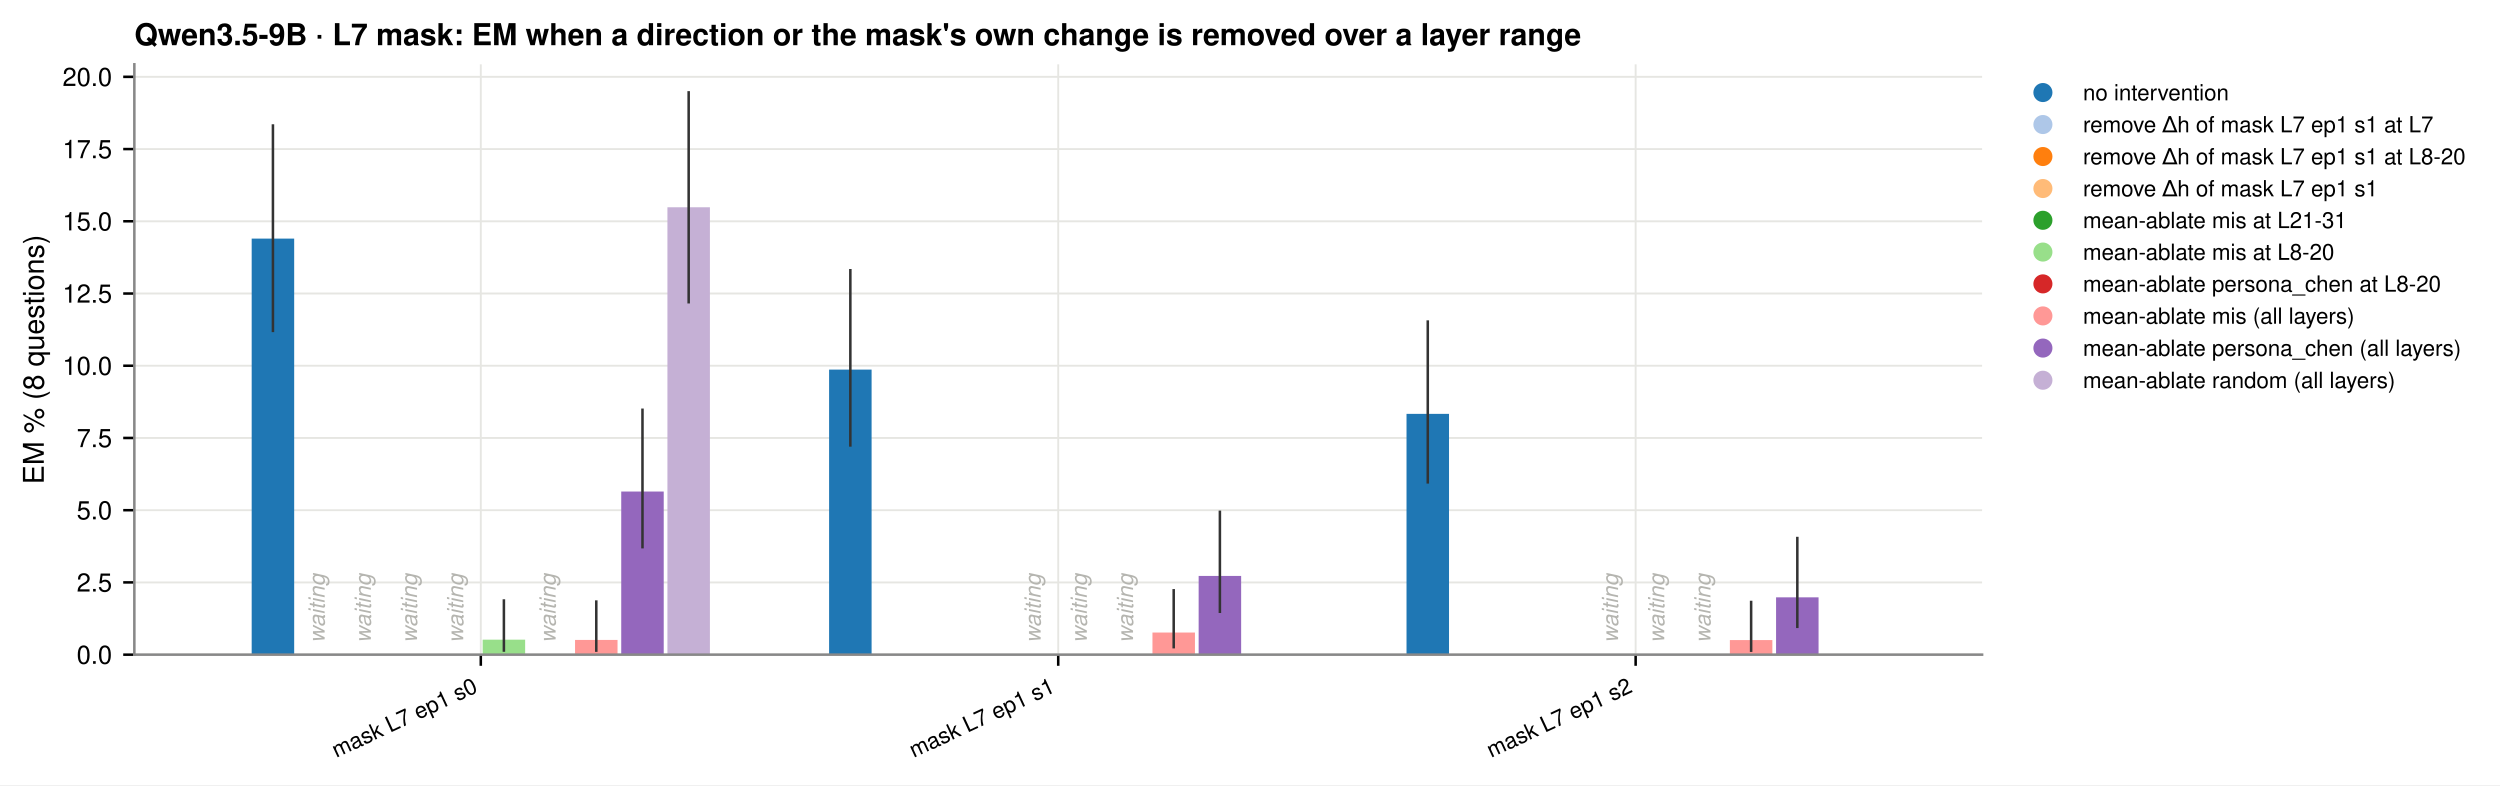
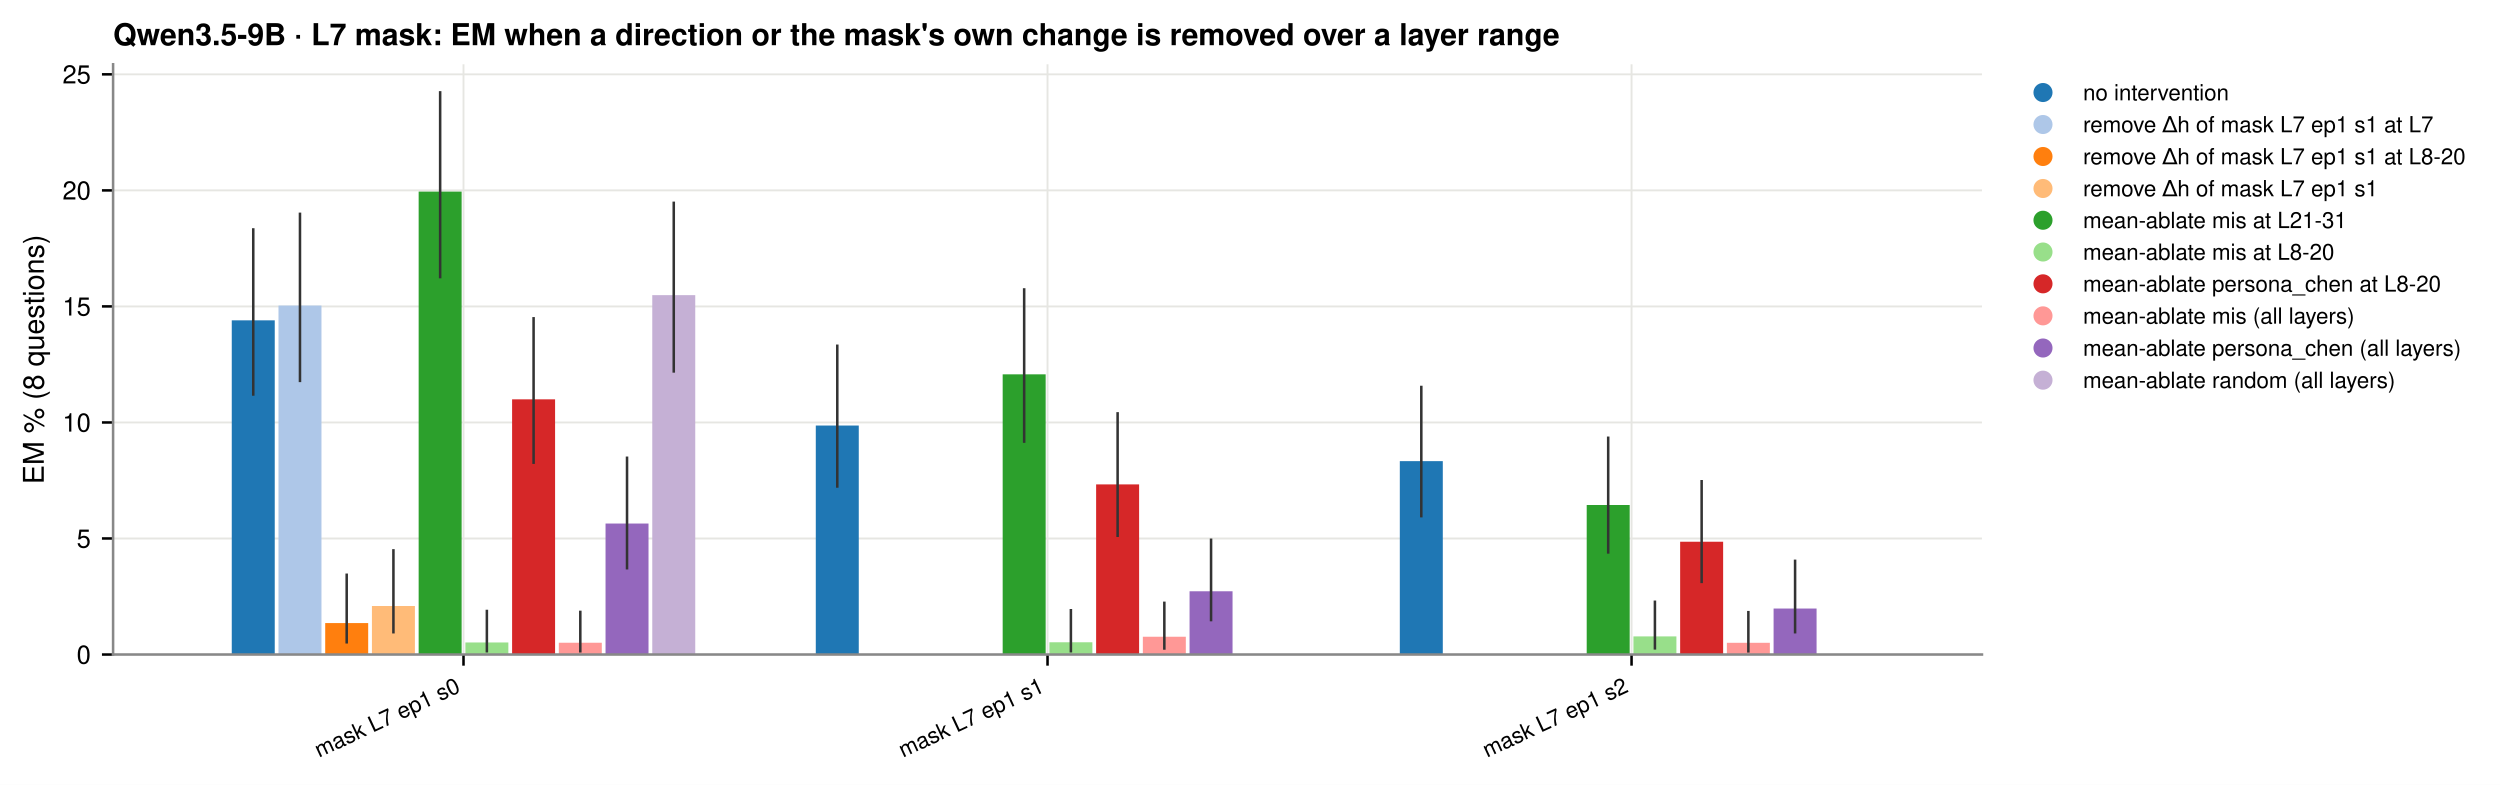
- <svg xmlns="http://www.w3.org/2000/svg" xmlns:xlink="http://www.w3.org/1999/xlink" width="785.395pt" height="246.62pt" viewBox="0 0 785.395 246.62" version="1.1">
+ <svg xmlns="http://www.w3.org/2000/svg" xmlns:xlink="http://www.w3.org/1999/xlink" width="785.542pt" height="246.62pt" viewBox="0 0 785.542 246.62" version="1.1">
  <defs>
    <style type="text/css">*{stroke-linejoin: round; stroke-linecap: butt}</style>
  </defs>
  <g id="figure_1">
    <g id="patch_1">
-       <path d="M 0 246.62  L 785.395 246.62  L 785.395 0  L 0 0  z " style="fill: #ffffff" />
+       <path d="M 0 246.62  L 785.542 246.62  L 785.542 0  L 0 0  z " style="fill: #ffffff" />
    </g>
    <g id="axes_1">
      <g id="patch_2">
-         <path d="M 42.206 205.664  L 622.69 205.664  L 622.69 20.2  L 42.206 20.2  z " style="fill: #ffffff" />
+         <path d="M 35.535 205.664  L 622.769 205.664  L 622.769 20.2  L 35.535 20.2  z " style="fill: #ffffff" />
      </g>
      <g id="matplotlib.axis_1">
        <g id="xtick_1">
          <g id="line2d_1">
-             <path d="M 151.047 205.664  L 151.047 20.2  " clip-path="url(#p00c1a180ad)" style="fill: none; stroke: #e6e6e2; stroke-width: 0.6; stroke-linecap: square" />
+             <path d="M 145.641 205.664  L 145.641 20.2  " clip-path="url(#pdf189d335a)" style="fill: none; stroke: #e6e6e2; stroke-width: 0.6; stroke-linecap: square" />
          </g>
          <g id="line2d_2">
            <defs>
              <path id="m83f7e93c41" d="M 0 0  L 0 3.5  " style="stroke: #000000; stroke-width: 0.8" />
            </defs>
            <g>
-               <use xlink:href="#m83f7e93c41" x="151.047" y="205.664" style="stroke: #000000; stroke-width: 0.8" />
+               <use xlink:href="#m83f7e93c41" x="145.641" y="205.664" style="stroke: #000000; stroke-width: 0.8" />
            </g>
          </g>
          <g id="text_1">
-             <text style="font: 7px 'Helvetica', 'Arial', 'DejaVu Sans', sans-serif" transform="translate(105.6465 238.0979) rotate(-25)">mask L7 ep1 s0</text>
+             <text style="font: 7px 'Helvetica', 'Arial', 'DejaVu Sans', sans-serif" transform="translate(100.2409 238.0979) rotate(-25)">mask L7 ep1 s0</text>
          </g>
        </g>
        <g id="xtick_2">
          <g id="line2d_3">
-             <path d="M 332.448 205.664  L 332.448 20.2  " clip-path="url(#p00c1a180ad)" style="fill: none; stroke: #e6e6e2; stroke-width: 0.6; stroke-linecap: square" />
+             <path d="M 329.152 205.664  L 329.152 20.2  " clip-path="url(#pdf189d335a)" style="fill: none; stroke: #e6e6e2; stroke-width: 0.6; stroke-linecap: square" />
          </g>
          <g id="line2d_4">
            <g>
-               <use xlink:href="#m83f7e93c41" x="332.448" y="205.664" style="stroke: #000000; stroke-width: 0.8" />
+               <use xlink:href="#m83f7e93c41" x="329.152" y="205.664" style="stroke: #000000; stroke-width: 0.8" />
            </g>
          </g>
          <g id="text_2">
-             <text style="font: 7px 'Helvetica', 'Arial', 'DejaVu Sans', sans-serif" transform="translate(287.0477 238.0979) rotate(-25)">mask L7 ep1 s1</text>
+             <text style="font: 7px 'Helvetica', 'Arial', 'DejaVu Sans', sans-serif" transform="translate(283.7514 238.0979) rotate(-25)">mask L7 ep1 s1</text>
          </g>
        </g>
        <g id="xtick_3">
          <g id="line2d_5">
-             <path d="M 513.849 205.664  L 513.849 20.2  " clip-path="url(#p00c1a180ad)" style="fill: none; stroke: #e6e6e2; stroke-width: 0.6; stroke-linecap: square" />
+             <path d="M 512.662 205.664  L 512.662 20.2  " clip-path="url(#pdf189d335a)" style="fill: none; stroke: #e6e6e2; stroke-width: 0.6; stroke-linecap: square" />
          </g>
          <g id="line2d_6">
            <g>
-               <use xlink:href="#m83f7e93c41" x="513.849" y="205.664" style="stroke: #000000; stroke-width: 0.8" />
+               <use xlink:href="#m83f7e93c41" x="512.662" y="205.664" style="stroke: #000000; stroke-width: 0.8" />
            </g>
          </g>
          <g id="text_3">
-             <text style="font: 7px 'Helvetica', 'Arial', 'DejaVu Sans', sans-serif" transform="translate(468.4489 238.0979) rotate(-25)">mask L7 ep1 s2</text>
+             <text style="font: 7px 'Helvetica', 'Arial', 'DejaVu Sans', sans-serif" transform="translate(467.262 238.0979) rotate(-25)">mask L7 ep1 s2</text>
          </g>
        </g>
      </g>
      <g id="matplotlib.axis_2">
        <g id="ytick_1">
          <g id="line2d_7">
-             <path d="M 42.206 205.664  L 622.69 205.664  " clip-path="url(#p00c1a180ad)" style="fill: none; stroke: #e6e6e2; stroke-width: 0.6; stroke-linecap: square" />
+             <path d="M 35.535 205.664  L 622.769 205.664  " clip-path="url(#pdf189d335a)" style="fill: none; stroke: #e6e6e2; stroke-width: 0.6; stroke-linecap: square" />
          </g>
          <g id="line2d_8">
            <defs>
              <path id="mb312b5871c" d="M 0 0  L -3.5 0  " style="stroke: #000000; stroke-width: 0.8" />
            </defs>
            <g>
-               <use xlink:href="#mb312b5871c" x="42.206" y="205.664" style="stroke: #000000; stroke-width: 0.8" />
+               <use xlink:href="#mb312b5871c" x="35.535" y="205.664" style="stroke: #000000; stroke-width: 0.8" />
            </g>
          </g>
          <g id="text_4">
-             <text style="font: 8px 'Helvetica', 'Arial', 'DejaVu Sans', sans-serif; text-anchor: end" x="35.206" y="208.533" transform="rotate(-0 35.20625 208.5334)">0.0</text>
+             <text style="font: 8px 'Helvetica', 'Arial', 'DejaVu Sans', sans-serif; text-anchor: end" x="28.535" y="208.533" transform="rotate(-0 28.535 208.5334)">0</text>
          </g>
        </g>
        <g id="ytick_2">
          <g id="line2d_9">
-             <path d="M 42.206 182.973  L 622.69 182.973  " clip-path="url(#p00c1a180ad)" style="fill: none; stroke: #e6e6e2; stroke-width: 0.6; stroke-linecap: square" />
+             <path d="M 35.535 169.203  L 622.769 169.203  " clip-path="url(#pdf189d335a)" style="fill: none; stroke: #e6e6e2; stroke-width: 0.6; stroke-linecap: square" />
          </g>
          <g id="line2d_10">
            <g>
-               <use xlink:href="#mb312b5871c" x="42.206" y="182.973" style="stroke: #000000; stroke-width: 0.8" />
+               <use xlink:href="#mb312b5871c" x="35.535" y="169.203" style="stroke: #000000; stroke-width: 0.8" />
            </g>
          </g>
          <g id="text_5">
-             <text style="font: 8px 'Helvetica', 'Arial', 'DejaVu Sans', sans-serif; text-anchor: end" x="35.206" y="185.843" transform="rotate(-0 35.20625 185.8428)">2.5</text>
+             <text style="font: 8px 'Helvetica', 'Arial', 'DejaVu Sans', sans-serif; text-anchor: end" x="28.535" y="172.073" transform="rotate(-0 28.535 172.0726)">5</text>
          </g>
        </g>
        <g id="ytick_3">
          <g id="line2d_11">
-             <path d="M 42.206 160.283  L 622.69 160.283  " clip-path="url(#p00c1a180ad)" style="fill: none; stroke: #e6e6e2; stroke-width: 0.6; stroke-linecap: square" />
+             <path d="M 35.535 132.743  L 622.769 132.743  " clip-path="url(#pdf189d335a)" style="fill: none; stroke: #e6e6e2; stroke-width: 0.6; stroke-linecap: square" />
          </g>
          <g id="line2d_12">
            <g>
-               <use xlink:href="#mb312b5871c" x="42.206" y="160.283" style="stroke: #000000; stroke-width: 0.8" />
+               <use xlink:href="#mb312b5871c" x="35.535" y="132.743" style="stroke: #000000; stroke-width: 0.8" />
            </g>
          </g>
          <g id="text_6">
-             <text style="font: 8px 'Helvetica', 'Arial', 'DejaVu Sans', sans-serif; text-anchor: end" x="35.206" y="163.152" transform="rotate(-0 35.20625 163.1522)">5.0</text>
+             <text style="font: 8px 'Helvetica', 'Arial', 'DejaVu Sans', sans-serif; text-anchor: end" x="28.535" y="135.612" transform="rotate(-0 28.535 135.6119)">10</text>
          </g>
        </g>
        <g id="ytick_4">
          <g id="line2d_13">
-             <path d="M 42.206 137.592  L 622.69 137.592  " clip-path="url(#p00c1a180ad)" style="fill: none; stroke: #e6e6e2; stroke-width: 0.6; stroke-linecap: square" />
+             <path d="M 35.535 96.282  L 622.769 96.282  " clip-path="url(#pdf189d335a)" style="fill: none; stroke: #e6e6e2; stroke-width: 0.6; stroke-linecap: square" />
          </g>
          <g id="line2d_14">
            <g>
-               <use xlink:href="#mb312b5871c" x="42.206" y="137.592" style="stroke: #000000; stroke-width: 0.8" />
+               <use xlink:href="#mb312b5871c" x="35.535" y="96.282" style="stroke: #000000; stroke-width: 0.8" />
            </g>
          </g>
          <g id="text_7">
-             <text style="font: 8px 'Helvetica', 'Arial', 'DejaVu Sans', sans-serif; text-anchor: end" x="35.206" y="140.462" transform="rotate(-0 35.20625 140.4616)">7.5</text>
+             <text style="font: 8px 'Helvetica', 'Arial', 'DejaVu Sans', sans-serif; text-anchor: end" x="28.535" y="99.151" transform="rotate(-0 28.535 99.15122)">15</text>
          </g>
        </g>
        <g id="ytick_5">
          <g id="line2d_15">
-             <path d="M 42.206 114.902  L 622.69 114.902  " clip-path="url(#p00c1a180ad)" style="fill: none; stroke: #e6e6e2; stroke-width: 0.6; stroke-linecap: square" />
+             <path d="M 35.535 59.821  L 622.769 59.821  " clip-path="url(#pdf189d335a)" style="fill: none; stroke: #e6e6e2; stroke-width: 0.6; stroke-linecap: square" />
          </g>
          <g id="line2d_16">
            <g>
-               <use xlink:href="#mb312b5871c" x="42.206" y="114.902" style="stroke: #000000; stroke-width: 0.8" />
+               <use xlink:href="#mb312b5871c" x="35.535" y="59.821" style="stroke: #000000; stroke-width: 0.8" />
            </g>
          </g>
          <g id="text_8">
-             <text style="font: 8px 'Helvetica', 'Arial', 'DejaVu Sans', sans-serif; text-anchor: end" x="35.206" y="117.771" transform="rotate(-0 35.20625 117.771)">10.0</text>
+             <text style="font: 8px 'Helvetica', 'Arial', 'DejaVu Sans', sans-serif; text-anchor: end" x="28.535" y="62.691" transform="rotate(-0 28.535 62.69051)">20</text>
          </g>
        </g>
        <g id="ytick_6">
          <g id="line2d_17">
-             <path d="M 42.206 92.211  L 622.69 92.211  " clip-path="url(#p00c1a180ad)" style="fill: none; stroke: #e6e6e2; stroke-width: 0.6; stroke-linecap: square" />
+             <path d="M 35.535 23.36  L 622.769 23.36  " clip-path="url(#pdf189d335a)" style="fill: none; stroke: #e6e6e2; stroke-width: 0.6; stroke-linecap: square" />
          </g>
          <g id="line2d_18">
            <g>
-               <use xlink:href="#mb312b5871c" x="42.206" y="92.211" style="stroke: #000000; stroke-width: 0.8" />
+               <use xlink:href="#mb312b5871c" x="35.535" y="23.36" style="stroke: #000000; stroke-width: 0.8" />
            </g>
          </g>
          <g id="text_9">
-             <text style="font: 8px 'Helvetica', 'Arial', 'DejaVu Sans', sans-serif; text-anchor: end" x="35.206" y="95.08" transform="rotate(-0 35.20625 95.08045)">12.5</text>
-           </g>
-         </g>
-         <g id="ytick_7">
-           <g id="line2d_19">
-             <path d="M 42.206 69.52  L 622.69 69.52  " clip-path="url(#p00c1a180ad)" style="fill: none; stroke: #e6e6e2; stroke-width: 0.6; stroke-linecap: square" />
-           </g>
-           <g id="line2d_20">
-             <g>
-               <use xlink:href="#mb312b5871c" x="42.206" y="69.52" style="stroke: #000000; stroke-width: 0.8" />
-             </g>
-           </g>
-           <g id="text_10">
-             <text style="font: 8px 'Helvetica', 'Arial', 'DejaVu Sans', sans-serif; text-anchor: end" x="35.206" y="72.39" transform="rotate(-0 35.20625 72.38987)">15.0</text>
-           </g>
-         </g>
-         <g id="ytick_8">
-           <g id="line2d_21">
-             <path d="M 42.206 46.83  L 622.69 46.83  " clip-path="url(#p00c1a180ad)" style="fill: none; stroke: #e6e6e2; stroke-width: 0.6; stroke-linecap: square" />
-           </g>
-           <g id="line2d_22">
-             <g>
-               <use xlink:href="#mb312b5871c" x="42.206" y="46.83" style="stroke: #000000; stroke-width: 0.8" />
-             </g>
-           </g>
-           <g id="text_11">
-             <text style="font: 8px 'Helvetica', 'Arial', 'DejaVu Sans', sans-serif; text-anchor: end" x="35.206" y="49.699" transform="rotate(-0 35.20625 49.69929)">17.5</text>
-           </g>
-         </g>
-         <g id="ytick_9">
-           <g id="line2d_23">
-             <path d="M 42.206 24.139  L 622.69 24.139  " clip-path="url(#p00c1a180ad)" style="fill: none; stroke: #e6e6e2; stroke-width: 0.6; stroke-linecap: square" />
-           </g>
-           <g id="line2d_24">
-             <g>
-               <use xlink:href="#mb312b5871c" x="42.206" y="24.139" style="stroke: #000000; stroke-width: 0.8" />
-             </g>
-           </g>
-           <g id="text_12">
-             <text style="font: 8px 'Helvetica', 'Arial', 'DejaVu Sans', sans-serif; text-anchor: end" x="35.206" y="27.009" transform="rotate(-0 35.20625 27.00871)">20.0</text>
+             <text style="font: 8px 'Helvetica', 'Arial', 'DejaVu Sans', sans-serif; text-anchor: end" x="28.535" y="26.23" transform="rotate(-0 28.535 26.22979)">25</text>
+           </g>
+         </g>
+         <g id="text_10">
+           <text style="font: 9px 'Helvetica', 'Arial', 'DejaVu Sans', sans-serif; text-anchor: middle" x="13.762" y="112.932" transform="rotate(-90 13.76156 112.9321)">EM % (8 questions)</text>
+         </g>
+       </g>
+       <g id="patch_3">
+         <path d="M 72.824 205.664  L 86.331 205.664  L 86.331 100.657  L 72.824 100.657  z " clip-path="url(#pdf189d335a)" style="fill: #1f77b4" />
+       </g>
+       <g id="patch_4">
+         <path d="M 87.505 205.664  L 101.012 205.664  L 101.012 95.993  L 87.505 95.993  z " clip-path="url(#pdf189d335a)" style="fill: #aec7e8" />
+       </g>
+       <g id="patch_5">
+         <path d="M 102.186 205.664  L 115.692 205.664  L 115.692 195.776  L 102.186 195.776  z " clip-path="url(#pdf189d335a)" style="fill: #ff7f0e" />
+       </g>
+       <g id="patch_6">
+         <path d="M 116.867 205.664  L 130.373 205.664  L 130.373 190.419  L 116.867 190.419  z " clip-path="url(#pdf189d335a)" style="fill: #ffbb78" />
+       </g>
+       <g id="patch_7">
+         <path d="M 131.548 205.664  L 145.054 205.664  L 145.054 60.199  L 131.548 60.199  z " clip-path="url(#pdf189d335a)" style="fill: #2ca02c" />
+       </g>
+       <g id="patch_8">
+         <path d="M 146.229 205.664  L 159.735 205.664  L 159.735 201.876  L 146.229 201.876  z " clip-path="url(#pdf189d335a)" style="fill: #98df8a" />
+       </g>
+       <g id="patch_9">
+         <path d="M 160.909 205.664  L 174.416 205.664  L 174.416 125.469  L 160.909 125.469  z " clip-path="url(#pdf189d335a)" style="fill: #d62728" />
+       </g>
+       <g id="patch_10">
+         <path d="M 175.59 205.664  L 189.097 205.664  L 189.097 201.953  L 175.59 201.953  z " clip-path="url(#pdf189d335a)" style="fill: #ff9896" />
+       </g>
+       <g id="patch_11">
+         <path d="M 190.271 205.664  L 203.777 205.664  L 203.777 164.499  L 190.271 164.499  z " clip-path="url(#pdf189d335a)" style="fill: #9467bd" />
+       </g>
+       <g id="patch_12">
+         <path d="M 204.952 205.664  L 218.458 205.664  L 218.458 92.741  L 204.952 92.741  z " clip-path="url(#pdf189d335a)" style="fill: #c5b0d5" />
+       </g>
+       <g id="patch_13">
+         <path d="M 256.335 205.664  L 269.841 205.664  L 269.841 133.715  L 256.335 133.715  z " clip-path="url(#pdf189d335a)" style="fill: #1f77b4" />
+       </g>
+       <g id="patch_14">
+         <path d="M 315.058 205.664  L 328.565 205.664  L 328.565 117.622  L 315.058 117.622  z " clip-path="url(#pdf189d335a)" style="fill: #2ca02c" />
+       </g>
+       <g id="patch_15">
+         <path d="M 329.739 205.664  L 343.245 205.664  L 343.245 201.806  L 329.739 201.806  z " clip-path="url(#pdf189d335a)" style="fill: #98df8a" />
+       </g>
+       <g id="patch_16">
+         <path d="M 344.42 205.664  L 357.926 205.664  L 357.926 152.214  L 344.42 152.214  z " clip-path="url(#pdf189d335a)" style="fill: #d62728" />
+       </g>
+       <g id="patch_17">
+         <path d="M 359.101 205.664  L 372.607 205.664  L 372.607 200.083  L 359.101 200.083  z " clip-path="url(#pdf189d335a)" style="fill: #ff9896" />
+       </g>
+       <g id="patch_18">
+         <path d="M 373.782 205.664  L 387.288 205.664  L 387.288 185.794  L 373.782 185.794  z " clip-path="url(#pdf189d335a)" style="fill: #9467bd" />
+       </g>
+       <g id="patch_19">
+         <path d="M 439.845 205.664  L 453.352 205.664  L 453.352 144.896  L 439.845 144.896  z " clip-path="url(#pdf189d335a)" style="fill: #1f77b4" />
+       </g>
+       <g id="patch_20">
+         <path d="M 498.569 205.664  L 512.075 205.664  L 512.075 158.679  L 498.569 158.679  z " clip-path="url(#pdf189d335a)" style="fill: #2ca02c" />
+       </g>
+       <g id="patch_21">
+         <path d="M 513.25 205.664  L 526.756 205.664  L 526.756 199.967  L 513.25 199.967  z " clip-path="url(#pdf189d335a)" style="fill: #98df8a" />
+       </g>
+       <g id="patch_22">
+         <path d="M 527.93 205.664  L 541.437 205.664  L 541.437 170.229  L 527.93 170.229  z " clip-path="url(#pdf189d335a)" style="fill: #d62728" />
+       </g>
+       <g id="patch_23">
+         <path d="M 542.611 205.664  L 556.118 205.664  L 556.118 201.981  L 542.611 201.981  z " clip-path="url(#pdf189d335a)" style="fill: #ff9896" />
+       </g>
+       <g id="patch_24">
+         <path d="M 557.292 205.664  L 570.799 205.664  L 570.799 191.204  L 557.292 191.204  z " clip-path="url(#pdf189d335a)" style="fill: #9467bd" />
+       </g>
+       <g id="patch_25">
+         <path d="M 35.535 205.664  L 35.535 20.2  " style="fill: none; stroke: #888888; stroke-width: 0.8; stroke-linejoin: miter; stroke-linecap: square" />
+       </g>
+       <g id="patch_26">
+         <path d="M 35.535 205.664  L 622.769 205.664  " style="fill: none; stroke: #888888; stroke-width: 0.8; stroke-linejoin: miter; stroke-linecap: square" />
+       </g>
+       <g id="line2d_19">
+         <path d="M 79.578 123.94  L 79.578 72.11  " clip-path="url(#pdf189d335a)" style="fill: none; stroke: #333333; stroke-width: 0.8; stroke-linecap: square" />
+       </g>
+       <g id="line2d_20">
+         <path d="M 94.258 119.671  L 94.258 67.199  " clip-path="url(#pdf189d335a)" style="fill: none; stroke: #333333; stroke-width: 0.8; stroke-linecap: square" />
+       </g>
+       <g id="line2d_21">
+         <path d="M 108.939 201.81  L 108.939 180.623  " clip-path="url(#pdf189d335a)" style="fill: none; stroke: #333333; stroke-width: 0.8; stroke-linecap: square" />
+       </g>
+       <g id="line2d_22">
+         <path d="M 123.62 198.652  L 123.62 172.957  " clip-path="url(#pdf189d335a)" style="fill: none; stroke: #333333; stroke-width: 0.8; stroke-linecap: square" />
+       </g>
+       <g id="line2d_23">
+         <path d="M 138.301 87.047  L 138.301 29.032  " clip-path="url(#pdf189d335a)" style="fill: none; stroke: #333333; stroke-width: 0.8; stroke-linecap: square" />
+       </g>
+       <g id="line2d_24">
+         <path d="M 152.982 204.624  L 152.982 191.998  " clip-path="url(#pdf189d335a)" style="fill: none; stroke: #333333; stroke-width: 0.8; stroke-linecap: square" />
+       </g>
+       <g id="line2d_25">
+         <path d="M 167.663 145.375  L 167.663 100.029  " clip-path="url(#pdf189d335a)" style="fill: none; stroke: #333333; stroke-width: 0.8; stroke-linecap: square" />
+       </g>
+       <g id="line2d_26">
+         <path d="M 182.343 204.645  L 182.343 192.273  " clip-path="url(#pdf189d335a)" style="fill: none; stroke: #333333; stroke-width: 0.8; stroke-linecap: square" />
+       </g>
+       <g id="line2d_27">
+         <path d="M 197.024 178.526  L 197.024 143.86  " clip-path="url(#pdf189d335a)" style="fill: none; stroke: #333333; stroke-width: 0.8; stroke-linecap: square" />
+       </g>
+       <g id="line2d_28">
+         <path d="M 211.705 116.705  L 211.705 63.752  " clip-path="url(#pdf189d335a)" style="fill: none; stroke: #333333; stroke-width: 0.8; stroke-linecap: square" />
+       </g>
+       <g id="line2d_29">
+         <path d="M 263.088 152.846  L 263.088 108.649  " clip-path="url(#pdf189d335a)" style="fill: none; stroke: #333333; stroke-width: 0.8; stroke-linecap: square" />
+       </g>
+       <g id="line2d_30">
+         <path d="M 321.811 138.76  L 321.811 90.963  " clip-path="url(#pdf189d335a)" style="fill: none; stroke: #333333; stroke-width: 0.8; stroke-linecap: square" />
+       </g>
+       <g id="line2d_31">
+         <path d="M 336.492 204.605  L 336.492 191.748  " clip-path="url(#pdf189d335a)" style="fill: none; stroke: #333333; stroke-width: 0.8; stroke-linecap: square" />
+       </g>
+       <g id="line2d_32">
+         <path d="M 351.173 168.331  L 351.173 129.901  " clip-path="url(#pdf189d335a)" style="fill: none; stroke: #333333; stroke-width: 0.8; stroke-linecap: square" />
+       </g>
+       <g id="line2d_33">
+         <path d="M 365.854 203.764  L 365.854 189.434  " clip-path="url(#pdf189d335a)" style="fill: none; stroke: #333333; stroke-width: 0.8; stroke-linecap: square" />
+       </g>
+       <g id="line2d_34">
+         <path d="M 380.535 194.823  L 380.535 169.623  " clip-path="url(#pdf189d335a)" style="fill: none; stroke: #333333; stroke-width: 0.8; stroke-linecap: square" />
+       </g>
+       <g id="line2d_35">
+         <path d="M 446.599 162.17  L 446.599 121.604  " clip-path="url(#pdf189d335a)" style="fill: none; stroke: #333333; stroke-width: 0.8; stroke-linecap: square" />
+       </g>
+       <g id="line2d_36">
+         <path d="M 505.322 173.563  L 505.322 137.566  " clip-path="url(#pdf189d335a)" style="fill: none; stroke: #333333; stroke-width: 0.8; stroke-linecap: square" />
+       </g>
+       <g id="line2d_37">
+         <path d="M 520.003 203.724  L 520.003 189.1  " clip-path="url(#pdf189d335a)" style="fill: none; stroke: #333333; stroke-width: 0.8; stroke-linecap: square" />
+       </g>
+       <g id="line2d_38">
+         <path d="M 534.684 182.82  L 534.684 151.232  " clip-path="url(#pdf189d335a)" style="fill: none; stroke: #333333; stroke-width: 0.8; stroke-linecap: square" />
+       </g>
+       <g id="line2d_39">
+         <path d="M 549.365 204.653  L 549.365 192.374  " clip-path="url(#pdf189d335a)" style="fill: none; stroke: #333333; stroke-width: 0.8; stroke-linecap: square" />
+       </g>
+       <g id="line2d_40">
+         <path d="M 564.045 198.636  L 564.045 176.232  " clip-path="url(#pdf189d335a)" style="fill: none; stroke: #333333; stroke-width: 0.8; stroke-linecap: square" />
+       </g>
+       <g id="text_11">
+         <text style="font: 600 9.5px 'Helvetica', 'Arial', 'DejaVu Sans', sans-serif; text-anchor: start" x="35.535" y="14.2" transform="rotate(-0 35.535 14.20031)">Qwen3.5-9B · L7 mask: EM when a direction or the mask's own change is removed over a layer range</text>
+       </g>
+       <g id="legend_1">
+         <g id="line2d_41">
+           <path d="M 634.941 29.072  L 641.941 29.072  L 648.941 29.072  " style="fill: none" />
+           <defs>
+             <path id="m35bc1270eb" d="M 0 2.5  C 0.663 2.5 1.299 2.237 1.768 1.768  C 2.237 1.299 2.5 0.663 2.5 0  C 2.5 -0.663 2.237 -1.299 1.768 -1.768  C 1.299 -2.237 0.663 -2.5 0 -2.5  C -0.663 -2.5 -1.299 -2.237 -1.768 -1.768  C -2.237 -1.299 -2.5 -0.663 -2.5 0  C -2.5 0.663 -2.237 1.299 -1.768 1.768  C -1.299 2.237 -0.663 2.5 0 2.5  z " style="stroke: #1f77b4" />
+           </defs>
+           <g>
+             <use xlink:href="#m35bc1270eb" x="641.941" y="29.072" style="fill: #1f77b4; stroke: #1f77b4" />
+           </g>
+         </g>
+         <g id="text_12">
+           <text style="font: 7px 'Helvetica', 'Arial', 'DejaVu Sans', sans-serif; text-anchor: start" x="654.541" y="31.522" transform="rotate(-0 654.5411 31.52172)">no intervention</text>
+         </g>
+         <g id="line2d_42">
+           <path d="M 634.941 39.123  L 641.941 39.123  L 648.941 39.123  " style="fill: none" />
+           <defs>
+             <path id="ma5fc1acac2" d="M 0 2.5  C 0.663 2.5 1.299 2.237 1.768 1.768  C 2.237 1.299 2.5 0.663 2.5 0  C 2.5 -0.663 2.237 -1.299 1.768 -1.768  C 1.299 -2.237 0.663 -2.5 0 -2.5  C -0.663 -2.5 -1.299 -2.237 -1.768 -1.768  C -2.237 -1.299 -2.5 -0.663 -2.5 0  C -2.5 0.663 -2.237 1.299 -1.768 1.768  C -1.299 2.237 -0.663 2.5 0 2.5  z " style="stroke: #aec7e8" />
+           </defs>
+           <g>
+             <use xlink:href="#ma5fc1acac2" x="641.941" y="39.123" style="fill: #aec7e8; stroke: #aec7e8" />
          </g>
        </g>
        <g id="text_13">
-           <text style="font: 9px 'Helvetica', 'Arial', 'DejaVu Sans', sans-serif; text-anchor: middle" x="13.762" y="112.932" transform="rotate(-90 13.76156 112.9321)">EM % (8 questions)</text>
-         </g>
-       </g>
-       <g id="patch_3">
-         <path d="M 79.067 205.664  L 92.418 205.664  L 92.418 74.966  L 79.067 74.966  z " clip-path="url(#p00c1a180ad)" style="fill: #1f77b4" />
-       </g>
-       <g id="patch_4">
-         <path d="M 151.627 205.664  L 164.979 205.664  L 164.979 200.949  L 151.627 200.949  z " clip-path="url(#p00c1a180ad)" style="fill: #98df8a" />
-       </g>
-       <g id="patch_5">
-         <path d="M 180.652 205.664  L 194.003 205.664  L 194.003 201.045  L 180.652 201.045  z " clip-path="url(#p00c1a180ad)" style="fill: #ff9896" />
-       </g>
-       <g id="patch_6">
-         <path d="M 195.164 205.664  L 208.515 205.664  L 208.515 154.427  L 195.164 154.427  z " clip-path="url(#p00c1a180ad)" style="fill: #9467bd" />
-       </g>
-       <g id="patch_7">
-         <path d="M 209.676 205.664  L 223.027 205.664  L 223.027 65.113  L 209.676 65.113  z " clip-path="url(#p00c1a180ad)" style="fill: #c5b0d5" />
-       </g>
-       <g id="patch_8">
-         <path d="M 260.468 205.664  L 273.819 205.664  L 273.819 116.112  L 260.468 116.112  z " clip-path="url(#p00c1a180ad)" style="fill: #1f77b4" />
-       </g>
-       <g id="patch_9">
-         <path d="M 362.053 205.664  L 375.404 205.664  L 375.404 198.718  L 362.053 198.718  z " clip-path="url(#p00c1a180ad)" style="fill: #ff9896" />
-       </g>
-       <g id="patch_10">
-         <path d="M 376.565 205.664  L 389.916 205.664  L 389.916 180.933  L 376.565 180.933  z " clip-path="url(#p00c1a180ad)" style="fill: #9467bd" />
-       </g>
-       <g id="patch_11">
-         <path d="M 441.869 205.664  L 455.22 205.664  L 455.22 130.029  L 441.869 130.029  z " clip-path="url(#p00c1a180ad)" style="fill: #1f77b4" />
-       </g>
-       <g id="patch_12">
-         <path d="M 543.454 205.664  L 556.805 205.664  L 556.805 201.08  L 543.454 201.08  z " clip-path="url(#p00c1a180ad)" style="fill: #ff9896" />
-       </g>
-       <g id="patch_13">
-         <path d="M 557.966 205.664  L 571.317 205.664  L 571.317 187.666  L 557.966 187.666  z " clip-path="url(#p00c1a180ad)" style="fill: #9467bd" />
-       </g>
-       <g id="patch_14">
-         <path d="M 42.206 205.664  L 42.206 20.2  " style="fill: none; stroke: #888888; stroke-width: 0.8; stroke-linejoin: miter; stroke-linecap: square" />
-       </g>
-       <g id="patch_15">
-         <path d="M 42.206 205.664  L 622.69 205.664  " style="fill: none; stroke: #888888; stroke-width: 0.8; stroke-linejoin: miter; stroke-linecap: square" />
-       </g>
-       <g id="line2d_25">
-         <path d="M 85.743 103.945  L 85.743 39.434  " clip-path="url(#p00c1a180ad)" style="fill: none; stroke: #333333; stroke-width: 0.8; stroke-linecap: square" />
-       </g>
-       <g id="text_14">
-         <text style="fill: #b5b5b0; font: italic 7px 'Helvetica', 'Arial', 'DejaVu Sans', sans-serif" transform="translate(101.9909 201.9547) rotate(-90)">waiting</text>
-       </g>
-       <g id="text_15">
-         <text style="fill: #b5b5b0; font: italic 7px 'Helvetica', 'Arial', 'DejaVu Sans', sans-serif" transform="translate(116.503 201.9547) rotate(-90)">waiting</text>
-       </g>
-       <g id="text_16">
-         <text style="fill: #b5b5b0; font: italic 7px 'Helvetica', 'Arial', 'DejaVu Sans', sans-serif" transform="translate(131.0151 201.9547) rotate(-90)">waiting</text>
-       </g>
-       <g id="text_17">
-         <text style="fill: #b5b5b0; font: italic 7px 'Helvetica', 'Arial', 'DejaVu Sans', sans-serif" transform="translate(145.5272 201.9547) rotate(-90)">waiting</text>
-       </g>
-       <g id="line2d_26">
-         <path d="M 158.303 204.37  L 158.303 188.654  " clip-path="url(#p00c1a180ad)" style="fill: none; stroke: #333333; stroke-width: 0.8; stroke-linecap: square" />
-       </g>
-       <g id="text_18">
-         <text style="fill: #b5b5b0; font: italic 7px 'Helvetica', 'Arial', 'DejaVu Sans', sans-serif" transform="translate(174.5514 201.9547) rotate(-90)">waiting</text>
-       </g>
-       <g id="line2d_27">
-         <path d="M 187.327 204.396  L 187.327 188.997  " clip-path="url(#p00c1a180ad)" style="fill: none; stroke: #333333; stroke-width: 0.8; stroke-linecap: square" />
-       </g>
-       <g id="line2d_28">
-         <path d="M 201.839 171.886  L 201.839 128.739  " clip-path="url(#p00c1a180ad)" style="fill: none; stroke: #333333; stroke-width: 0.8; stroke-linecap: square" />
-       </g>
-       <g id="line2d_29">
-         <path d="M 216.351 94.941  L 216.351 29.032  " clip-path="url(#p00c1a180ad)" style="fill: none; stroke: #333333; stroke-width: 0.8; stroke-linecap: square" />
-       </g>
-       <g id="line2d_30">
-         <path d="M 267.144 139.923  L 267.144 84.913  " clip-path="url(#p00c1a180ad)" style="fill: none; stroke: #333333; stroke-width: 0.8; stroke-linecap: square" />
-       </g>
-       <g id="text_19">
-         <text style="fill: #b5b5b0; font: italic 7px 'Helvetica', 'Arial', 'DejaVu Sans', sans-serif" transform="translate(326.9284 201.9547) rotate(-90)">waiting</text>
-       </g>
-       <g id="text_20">
-         <text style="fill: #b5b5b0; font: italic 7px 'Helvetica', 'Arial', 'DejaVu Sans', sans-serif" transform="translate(341.4405 201.9547) rotate(-90)">waiting</text>
-       </g>
-       <g id="text_21">
-         <text style="fill: #b5b5b0; font: italic 7px 'Helvetica', 'Arial', 'DejaVu Sans', sans-serif" transform="translate(355.9526 201.9547) rotate(-90)">waiting</text>
-       </g>
-       <g id="line2d_31">
-         <path d="M 368.728 203.299  L 368.728 185.464  " clip-path="url(#p00c1a180ad)" style="fill: none; stroke: #333333; stroke-width: 0.8; stroke-linecap: square" />
-       </g>
-       <g id="line2d_32">
-         <path d="M 383.24 192.171  L 383.24 160.806  " clip-path="url(#p00c1a180ad)" style="fill: none; stroke: #333333; stroke-width: 0.8; stroke-linecap: square" />
-       </g>
-       <g id="line2d_33">
-         <path d="M 448.545 151.528  L 448.545 101.037  " clip-path="url(#p00c1a180ad)" style="fill: none; stroke: #333333; stroke-width: 0.8; stroke-linecap: square" />
-       </g>
-       <g id="text_22">
-         <text style="fill: #b5b5b0; font: italic 7px 'Helvetica', 'Arial', 'DejaVu Sans', sans-serif" transform="translate(508.3296 201.9547) rotate(-90)">waiting</text>
-       </g>
-       <g id="text_23">
-         <text style="fill: #b5b5b0; font: italic 7px 'Helvetica', 'Arial', 'DejaVu Sans', sans-serif" transform="translate(522.8416 201.9547) rotate(-90)">waiting</text>
-       </g>
-       <g id="text_24">
-         <text style="fill: #b5b5b0; font: italic 7px 'Helvetica', 'Arial', 'DejaVu Sans', sans-serif" transform="translate(537.3537 201.9547) rotate(-90)">waiting</text>
-       </g>
-       <g id="line2d_34">
-         <path d="M 550.13 204.406  L 550.13 189.122  " clip-path="url(#p00c1a180ad)" style="fill: none; stroke: #333333; stroke-width: 0.8; stroke-linecap: square" />
-       </g>
-       <g id="line2d_35">
-         <path d="M 564.642 196.916  L 564.642 169.032  " clip-path="url(#p00c1a180ad)" style="fill: none; stroke: #333333; stroke-width: 0.8; stroke-linecap: square" />
-       </g>
-       <g id="text_25">
-         <text style="font: 600 9.5px 'Helvetica', 'Arial', 'DejaVu Sans', sans-serif; text-anchor: start" x="42.206" y="14.2" transform="rotate(-0 42.20625 14.20031)">Qwen3.5-9B · L7 mask: EM when a direction or the mask's own change is removed over a layer range</text>
-       </g>
-       <g id="legend_1">
-         <g id="line2d_36">
-           <path d="M 634.795 29.072  L 641.795 29.072  L 648.795 29.072  " style="fill: none" />
-           <defs>
-             <path id="m35bc1270eb" d="M 0 2.5  C 0.663 2.5 1.299 2.237 1.768 1.768  C 2.237 1.299 2.5 0.663 2.5 0  C 2.5 -0.663 2.237 -1.299 1.768 -1.768  C 1.299 -2.237 0.663 -2.5 0 -2.5  C -0.663 -2.5 -1.299 -2.237 -1.768 -1.768  C -2.237 -1.299 -2.5 -0.663 -2.5 0  C -2.5 0.663 -2.237 1.299 -1.768 1.768  C -1.299 2.237 -0.663 2.5 0 2.5  z " style="stroke: #1f77b4" />
-           </defs>
-           <g>
-             <use xlink:href="#m35bc1270eb" x="641.795" y="29.072" style="fill: #1f77b4; stroke: #1f77b4" />
-           </g>
-         </g>
-         <g id="text_26">
-           <text style="font: 7px 'Helvetica', 'Arial', 'DejaVu Sans', sans-serif; text-anchor: start" x="654.395" y="31.522" transform="rotate(-0 654.3948 31.52172)">no intervention</text>
-         </g>
-         <g id="line2d_37">
-           <path d="M 634.795 39.123  L 641.795 39.123  L 648.795 39.123  " style="fill: none" />
-           <defs>
-             <path id="ma5fc1acac2" d="M 0 2.5  C 0.663 2.5 1.299 2.237 1.768 1.768  C 2.237 1.299 2.5 0.663 2.5 0  C 2.5 -0.663 2.237 -1.299 1.768 -1.768  C 1.299 -2.237 0.663 -2.5 0 -2.5  C -0.663 -2.5 -1.299 -2.237 -1.768 -1.768  C -2.237 -1.299 -2.5 -0.663 -2.5 0  C -2.5 0.663 -2.237 1.299 -1.768 1.768  C -1.299 2.237 -0.663 2.5 0 2.5  z " style="stroke: #aec7e8" />
-           </defs>
-           <g>
-             <use xlink:href="#ma5fc1acac2" x="641.795" y="39.123" style="fill: #aec7e8; stroke: #aec7e8" />
-           </g>
-         </g>
-         <g id="text_27">
-           <text style="font: 7px 'Helvetica', 'Arial', 'DejaVu Sans', sans-serif; text-anchor: start" x="654.395" y="41.573" transform="rotate(-0 654.3948 41.57328)">remove Δh of mask L7 ep1 s1 at L7</text>
-         </g>
-         <g id="line2d_38">
-           <path d="M 634.795 49.175  L 641.795 49.175  L 648.795 49.175  " style="fill: none" />
+           <text style="font: 7px 'Helvetica', 'Arial', 'DejaVu Sans', sans-serif; text-anchor: start" x="654.541" y="41.573" transform="rotate(-0 654.5411 41.57328)">remove Δh of mask L7 ep1 s1 at L7</text>
+         </g>
+         <g id="line2d_43">
+           <path d="M 634.941 49.175  L 641.941 49.175  L 648.941 49.175  " style="fill: none" />
          <defs>
            <path id="m882473be86" d="M 0 2.5  C 0.663 2.5 1.299 2.237 1.768 1.768  C 2.237 1.299 2.5 0.663 2.5 0  C 2.5 -0.663 2.237 -1.299 1.768 -1.768  C 1.299 -2.237 0.663 -2.5 0 -2.5  C -0.663 -2.5 -1.299 -2.237 -1.768 -1.768  C -2.237 -1.299 -2.5 -0.663 -2.5 0  C -2.5 0.663 -2.237 1.299 -1.768 1.768  C -1.299 2.237 -0.663 2.5 0 2.5  z " style="stroke: #ff7f0e" />
          </defs>
          <g>
-             <use xlink:href="#m882473be86" x="641.795" y="49.175" style="fill: #ff7f0e; stroke: #ff7f0e" />
-           </g>
-         </g>
-         <g id="text_28">
-           <text style="font: 7px 'Helvetica', 'Arial', 'DejaVu Sans', sans-serif; text-anchor: start" x="654.395" y="51.625" transform="rotate(-0 654.3948 51.62484)">remove Δh of mask L7 ep1 s1 at L8-20</text>
-         </g>
-         <g id="line2d_39">
-           <path d="M 634.795 59.226  L 641.795 59.226  L 648.795 59.226  " style="fill: none" />
+             <use xlink:href="#m882473be86" x="641.941" y="49.175" style="fill: #ff7f0e; stroke: #ff7f0e" />
+           </g>
+         </g>
+         <g id="text_14">
+           <text style="font: 7px 'Helvetica', 'Arial', 'DejaVu Sans', sans-serif; text-anchor: start" x="654.541" y="51.625" transform="rotate(-0 654.5411 51.62484)">remove Δh of mask L7 ep1 s1 at L8-20</text>
+         </g>
+         <g id="line2d_44">
+           <path d="M 634.941 59.226  L 641.941 59.226  L 648.941 59.226  " style="fill: none" />
          <defs>
            <path id="mb06c252795" d="M 0 2.5  C 0.663 2.5 1.299 2.237 1.768 1.768  C 2.237 1.299 2.5 0.663 2.5 0  C 2.5 -0.663 2.237 -1.299 1.768 -1.768  C 1.299 -2.237 0.663 -2.5 0 -2.5  C -0.663 -2.5 -1.299 -2.237 -1.768 -1.768  C -2.237 -1.299 -2.5 -0.663 -2.5 0  C -2.5 0.663 -2.237 1.299 -1.768 1.768  C -1.299 2.237 -0.663 2.5 0 2.5  z " style="stroke: #ffbb78" />
          </defs>
          <g>
-             <use xlink:href="#mb06c252795" x="641.795" y="59.226" style="fill: #ffbb78; stroke: #ffbb78" />
-           </g>
-         </g>
-         <g id="text_29">
-           <text style="font: 7px 'Helvetica', 'Arial', 'DejaVu Sans', sans-serif; text-anchor: start" x="654.395" y="61.676" transform="rotate(-0 654.3948 61.67641)">remove Δh of mask L7 ep1 s1</text>
-         </g>
-         <g id="line2d_40">
-           <path d="M 634.795 69.207  L 641.795 69.207  L 648.795 69.207  " style="fill: none" />
+             <use xlink:href="#mb06c252795" x="641.941" y="59.226" style="fill: #ffbb78; stroke: #ffbb78" />
+           </g>
+         </g>
+         <g id="text_15">
+           <text style="font: 7px 'Helvetica', 'Arial', 'DejaVu Sans', sans-serif; text-anchor: start" x="654.541" y="61.676" transform="rotate(-0 654.5411 61.67641)">remove Δh of mask L7 ep1 s1</text>
+         </g>
+         <g id="line2d_45">
+           <path d="M 634.941 69.207  L 641.941 69.207  L 648.941 69.207  " style="fill: none" />
          <defs>
            <path id="mc9d8d1f96f" d="M 0 2.5  C 0.663 2.5 1.299 2.237 1.768 1.768  C 2.237 1.299 2.5 0.663 2.5 0  C 2.5 -0.663 2.237 -1.299 1.768 -1.768  C 1.299 -2.237 0.663 -2.5 0 -2.5  C -0.663 -2.5 -1.299 -2.237 -1.768 -1.768  C -2.237 -1.299 -2.5 -0.663 -2.5 0  C -2.5 0.663 -2.237 1.299 -1.768 1.768  C -1.299 2.237 -0.663 2.5 0 2.5  z " style="stroke: #2ca02c" />
          </defs>
          <g>
-             <use xlink:href="#mc9d8d1f96f" x="641.795" y="69.207" style="fill: #2ca02c; stroke: #2ca02c" />
-           </g>
-         </g>
-         <g id="text_30">
-           <text style="font: 7px 'Helvetica', 'Arial', 'DejaVu Sans', sans-serif; text-anchor: start" x="654.395" y="71.657" transform="rotate(-0 654.3948 71.65687)">mean-ablate mis at L21-31</text>
-         </g>
-         <g id="line2d_41">
-           <path d="M 634.795 79.187  L 641.795 79.187  L 648.795 79.187  " style="fill: none" />
+             <use xlink:href="#mc9d8d1f96f" x="641.941" y="69.207" style="fill: #2ca02c; stroke: #2ca02c" />
+           </g>
+         </g>
+         <g id="text_16">
+           <text style="font: 7px 'Helvetica', 'Arial', 'DejaVu Sans', sans-serif; text-anchor: start" x="654.541" y="71.657" transform="rotate(-0 654.5411 71.65687)">mean-ablate mis at L21-31</text>
+         </g>
+         <g id="line2d_46">
+           <path d="M 634.941 79.187  L 641.941 79.187  L 648.941 79.187  " style="fill: none" />
          <defs>
            <path id="mb4bdb2e345" d="M 0 2.5  C 0.663 2.5 1.299 2.237 1.768 1.768  C 2.237 1.299 2.5 0.663 2.5 0  C 2.5 -0.663 2.237 -1.299 1.768 -1.768  C 1.299 -2.237 0.663 -2.5 0 -2.5  C -0.663 -2.5 -1.299 -2.237 -1.768 -1.768  C -2.237 -1.299 -2.5 -0.663 -2.5 0  C -2.5 0.663 -2.237 1.299 -1.768 1.768  C -1.299 2.237 -0.663 2.5 0 2.5  z " style="stroke: #98df8a" />
          </defs>
          <g>
-             <use xlink:href="#mb4bdb2e345" x="641.795" y="79.187" style="fill: #98df8a; stroke: #98df8a" />
-           </g>
-         </g>
-         <g id="text_31">
-           <text style="font: 7px 'Helvetica', 'Arial', 'DejaVu Sans', sans-serif; text-anchor: start" x="654.395" y="81.637" transform="rotate(-0 654.3948 81.63734)">mean-ablate mis at L8-20</text>
-         </g>
-         <g id="line2d_42">
-           <path d="M 634.795 89.184  L 641.795 89.184  L 648.795 89.184  " style="fill: none" />
+             <use xlink:href="#mb4bdb2e345" x="641.941" y="79.187" style="fill: #98df8a; stroke: #98df8a" />
+           </g>
+         </g>
+         <g id="text_17">
+           <text style="font: 7px 'Helvetica', 'Arial', 'DejaVu Sans', sans-serif; text-anchor: start" x="654.541" y="81.637" transform="rotate(-0 654.5411 81.63734)">mean-ablate mis at L8-20</text>
+         </g>
+         <g id="line2d_47">
+           <path d="M 634.941 89.184  L 641.941 89.184  L 648.941 89.184  " style="fill: none" />
          <defs>
            <path id="mb6d72445d4" d="M 0 2.5  C 0.663 2.5 1.299 2.237 1.768 1.768  C 2.237 1.299 2.5 0.663 2.5 0  C 2.5 -0.663 2.237 -1.299 1.768 -1.768  C 1.299 -2.237 0.663 -2.5 0 -2.5  C -0.663 -2.5 -1.299 -2.237 -1.768 -1.768  C -2.237 -1.299 -2.5 -0.663 -2.5 0  C -2.5 0.663 -2.237 1.299 -1.768 1.768  C -1.299 2.237 -0.663 2.5 0 2.5  z " style="stroke: #d62728" />
          </defs>
          <g>
-             <use xlink:href="#mb6d72445d4" x="641.795" y="89.184" style="fill: #d62728; stroke: #d62728" />
-           </g>
-         </g>
-         <g id="text_32">
-           <text style="font: 7px 'Helvetica', 'Arial', 'DejaVu Sans', sans-serif; text-anchor: start" x="654.395" y="91.634" transform="rotate(-0 654.3948 91.63422)">mean-ablate persona_chen at L8-20</text>
-         </g>
-         <g id="line2d_43">
-           <path d="M 634.795 99.247  L 641.795 99.247  L 648.795 99.247  " style="fill: none" />
+             <use xlink:href="#mb6d72445d4" x="641.941" y="89.184" style="fill: #d62728; stroke: #d62728" />
+           </g>
+         </g>
+         <g id="text_18">
+           <text style="font: 7px 'Helvetica', 'Arial', 'DejaVu Sans', sans-serif; text-anchor: start" x="654.541" y="91.634" transform="rotate(-0 654.5411 91.63422)">mean-ablate persona_chen at L8-20</text>
+         </g>
+         <g id="line2d_48">
+           <path d="M 634.941 99.247  L 641.941 99.247  L 648.941 99.247  " style="fill: none" />
          <defs>
            <path id="m82381e60a5" d="M 0 2.5  C 0.663 2.5 1.299 2.237 1.768 1.768  C 2.237 1.299 2.5 0.663 2.5 0  C 2.5 -0.663 2.237 -1.299 1.768 -1.768  C 1.299 -2.237 0.663 -2.5 0 -2.5  C -0.663 -2.5 -1.299 -2.237 -1.768 -1.768  C -2.237 -1.299 -2.5 -0.663 -2.5 0  C -2.5 0.663 -2.237 1.299 -1.768 1.768  C -1.299 2.237 -0.663 2.5 0 2.5  z " style="stroke: #ff9896" />
          </defs>
          <g>
-             <use xlink:href="#m82381e60a5" x="641.795" y="99.247" style="fill: #ff9896; stroke: #ff9896" />
-           </g>
-         </g>
-         <g id="text_33">
-           <text style="font: 7px 'Helvetica', 'Arial', 'DejaVu Sans', sans-serif; text-anchor: start" x="654.395" y="101.697" transform="rotate(-0 654.3948 101.6967)">mean-ablate mis (all layers)</text>
-         </g>
-         <g id="line2d_44">
-           <path d="M 634.795 109.351  L 641.795 109.351  L 648.795 109.351  " style="fill: none" />
+             <use xlink:href="#m82381e60a5" x="641.941" y="99.247" style="fill: #ff9896; stroke: #ff9896" />
+           </g>
+         </g>
+         <g id="text_19">
+           <text style="font: 7px 'Helvetica', 'Arial', 'DejaVu Sans', sans-serif; text-anchor: start" x="654.541" y="101.697" transform="rotate(-0 654.5411 101.6967)">mean-ablate mis (all layers)</text>
+         </g>
+         <g id="line2d_49">
+           <path d="M 634.941 109.351  L 641.941 109.351  L 648.941 109.351  " style="fill: none" />
          <defs>
            <path id="mb5f5bfadf0" d="M 0 2.5  C 0.663 2.5 1.299 2.237 1.768 1.768  C 2.237 1.299 2.5 0.663 2.5 0  C 2.5 -0.663 2.237 -1.299 1.768 -1.768  C 1.299 -2.237 0.663 -2.5 0 -2.5  C -0.663 -2.5 -1.299 -2.237 -1.768 -1.768  C -2.237 -1.299 -2.5 -0.663 -2.5 0  C -2.5 0.663 -2.237 1.299 -1.768 1.768  C -1.299 2.237 -0.663 2.5 0 2.5  z " style="stroke: #9467bd" />
          </defs>
          <g>
-             <use xlink:href="#mb5f5bfadf0" x="641.795" y="109.351" style="fill: #9467bd; stroke: #9467bd" />
-           </g>
-         </g>
-         <g id="text_34">
-           <text style="font: 7px 'Helvetica', 'Arial', 'DejaVu Sans', sans-serif; text-anchor: start" x="654.395" y="111.801" transform="rotate(-0 654.3948 111.8008)">mean-ablate persona_chen (all layers)</text>
-         </g>
-         <g id="line2d_45">
-           <path d="M 634.795 119.455  L 641.795 119.455  L 648.795 119.455  " style="fill: none" />
+             <use xlink:href="#mb5f5bfadf0" x="641.941" y="109.351" style="fill: #9467bd; stroke: #9467bd" />
+           </g>
+         </g>
+         <g id="text_20">
+           <text style="font: 7px 'Helvetica', 'Arial', 'DejaVu Sans', sans-serif; text-anchor: start" x="654.541" y="111.801" transform="rotate(-0 654.5411 111.8008)">mean-ablate persona_chen (all layers)</text>
+         </g>
+         <g id="line2d_50">
+           <path d="M 634.941 119.455  L 641.941 119.455  L 648.941 119.455  " style="fill: none" />
          <defs>
            <path id="mfdd65cdd54" d="M 0 2.5  C 0.663 2.5 1.299 2.237 1.768 1.768  C 2.237 1.299 2.5 0.663 2.5 0  C 2.5 -0.663 2.237 -1.299 1.768 -1.768  C 1.299 -2.237 0.663 -2.5 0 -2.5  C -0.663 -2.5 -1.299 -2.237 -1.768 -1.768  C -2.237 -1.299 -2.5 -0.663 -2.5 0  C -2.5 0.663 -2.237 1.299 -1.768 1.768  C -1.299 2.237 -0.663 2.5 0 2.5  z " style="stroke: #c5b0d5" />
          </defs>
          <g>
-             <use xlink:href="#mfdd65cdd54" x="641.795" y="119.455" style="fill: #c5b0d5; stroke: #c5b0d5" />
-           </g>
-         </g>
-         <g id="text_35">
-           <text style="font: 7px 'Helvetica', 'Arial', 'DejaVu Sans', sans-serif; text-anchor: start" x="654.395" y="121.905" transform="rotate(-0 654.3948 121.9048)">mean-ablate random (all layers)</text>
+             <use xlink:href="#mfdd65cdd54" x="641.941" y="119.455" style="fill: #c5b0d5; stroke: #c5b0d5" />
+           </g>
+         </g>
+         <g id="text_21">
+           <text style="font: 7px 'Helvetica', 'Arial', 'DejaVu Sans', sans-serif; text-anchor: start" x="654.541" y="121.905" transform="rotate(-0 654.5411 121.9048)">mean-ablate random (all layers)</text>
        </g>
      </g>
    </g>
  </g>
  <defs>
-     <clipPath id="p00c1a180ad">
-       <rect x="42.206" y="20.2" width="580.484" height="185.464" />
+     <clipPath id="pdf189d335a">
+       <rect x="35.535" y="20.2" width="587.234" height="185.464" />
    </clipPath>
  </defs>
</svg>
